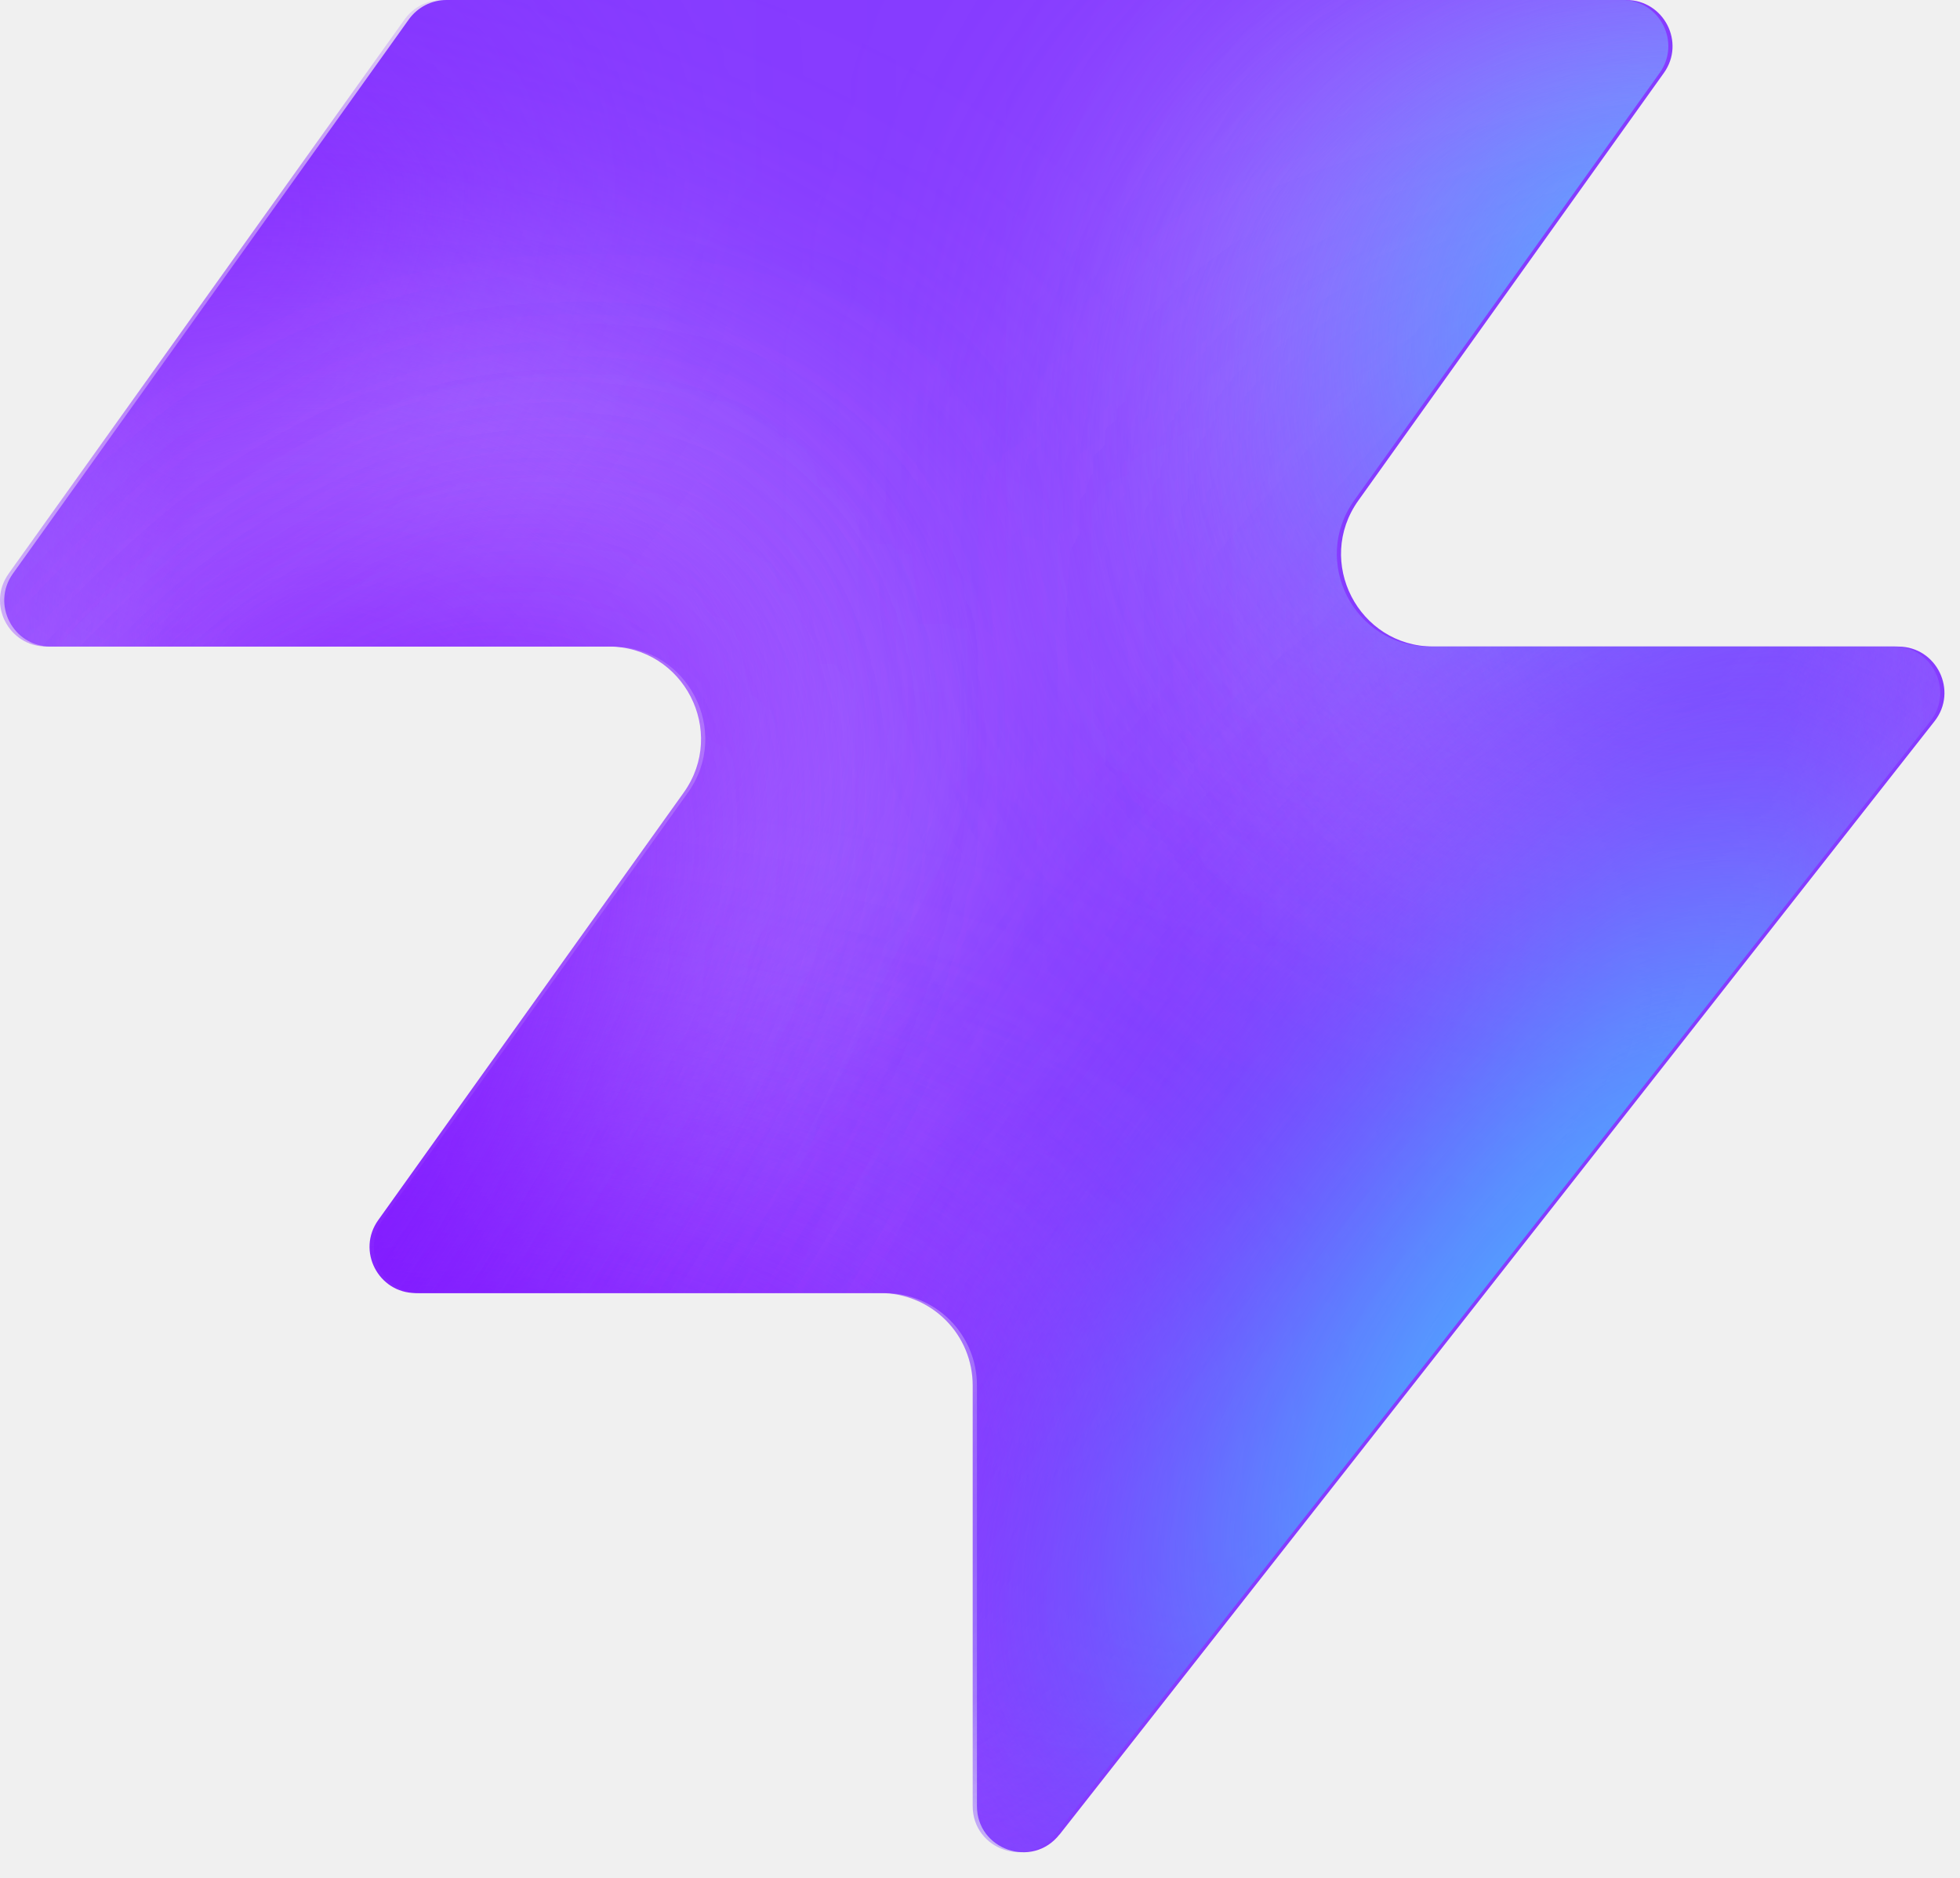
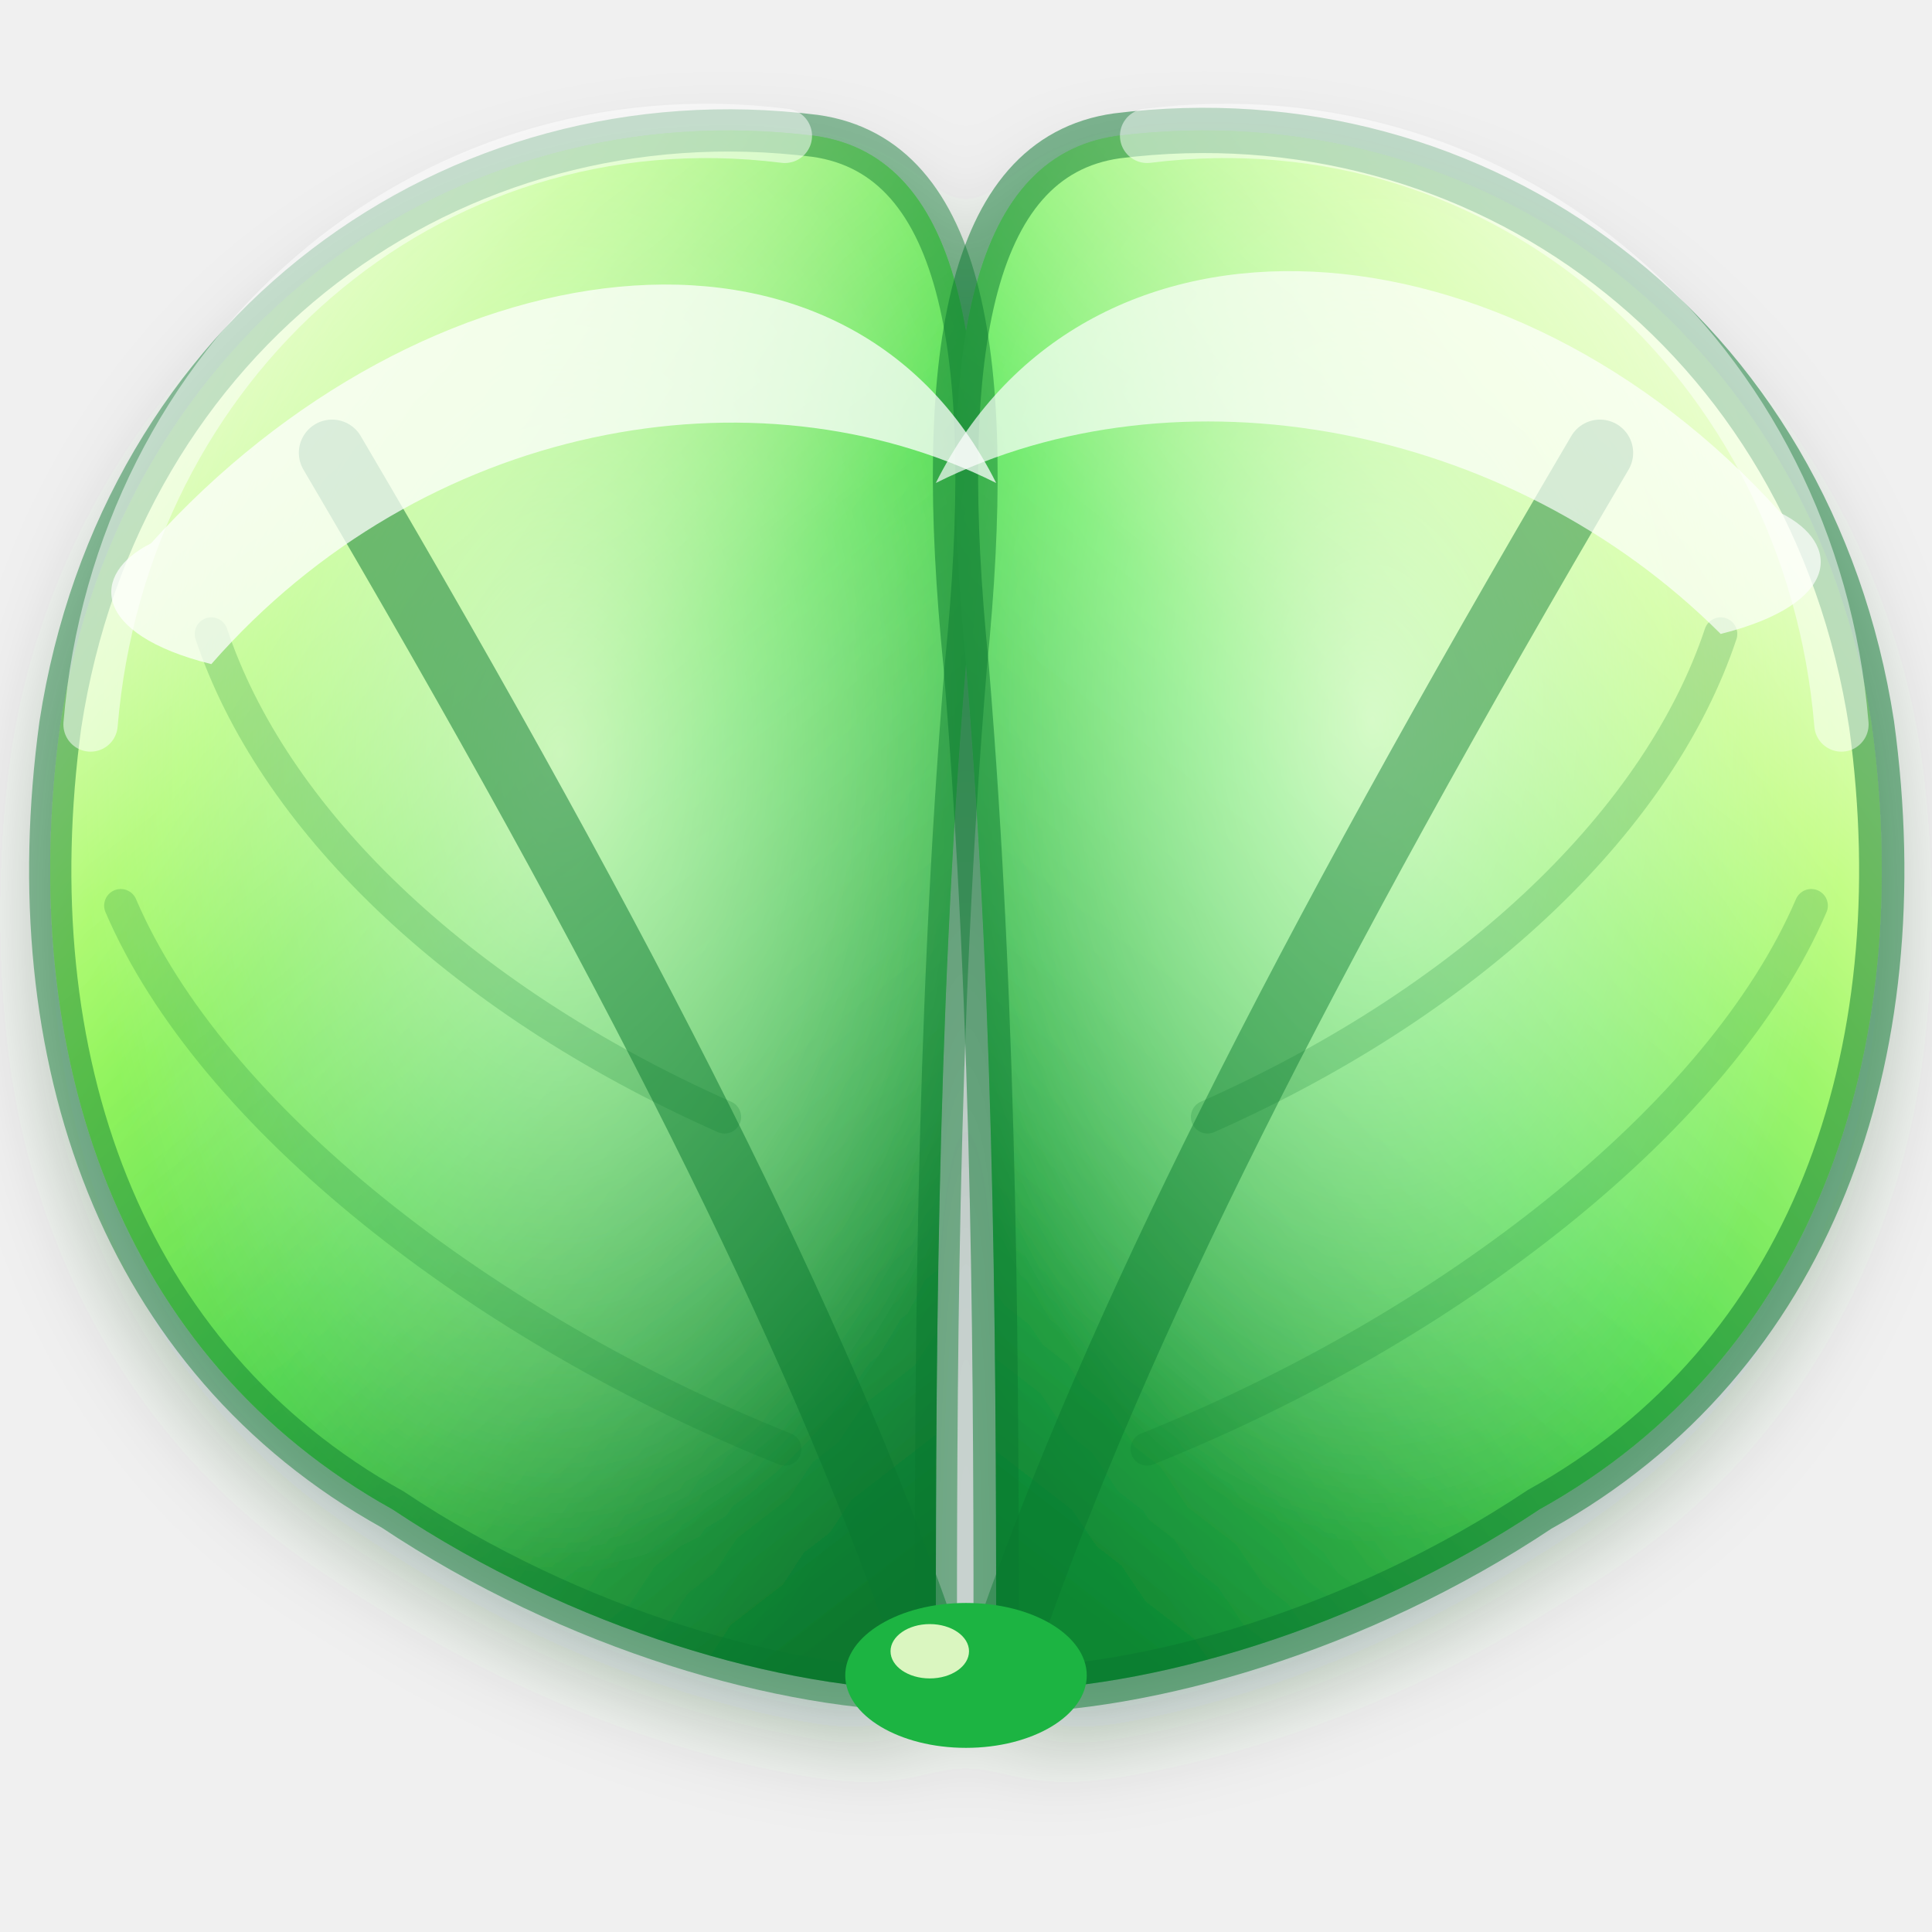
- <svg xmlns="http://www.w3.org/2000/svg" width="48" height="46" fill="none" viewBox="0 0 48 46">
-   <path fill="#863bff" d="M25.946 44.938c-.664.845-2.021.375-2.021-.698V33.937a2.26 2.26 0 0 0-2.262-2.262H10.287c-.92 0-1.456-1.04-.92-1.788l7.48-10.471c1.07-1.497 0-3.578-1.842-3.578H1.237c-.92 0-1.456-1.04-.92-1.788L10.013.474c.214-.297.556-.474.92-.474h28.894c.92 0 1.456 1.04.92 1.788l-7.48 10.471c-1.07 1.498 0 3.579 1.842 3.579h11.377c.943 0 1.473 1.088.89 1.83L25.947 44.94z" style="fill:#863bff;fill:color(display-p3 .525 .23 1);fill-opacity:1" />
-   <mask id="a" width="48" height="46" x="0" y="0" maskUnits="userSpaceOnUse" style="mask-type:alpha">
-     <path fill="#000" d="M25.842 44.938c-.664.844-2.021.375-2.021-.698V33.937a2.26 2.26 0 0 0-2.262-2.262H10.183c-.92 0-1.456-1.04-.92-1.788l7.48-10.471c1.07-1.498 0-3.579-1.842-3.579H1.133c-.92 0-1.456-1.04-.92-1.787L9.91.473c.214-.297.556-.474.92-.474h28.894c.92 0 1.456 1.04.92 1.788l-7.48 10.471c-1.07 1.498 0 3.578 1.842 3.578h11.377c.943 0 1.473 1.088.89 1.832L25.843 44.94z" style="fill:#000;fill-opacity:1" />
-   </mask>
-   <g mask="url(#a)">
-     <g filter="url(#b)">
-       <ellipse cx="5.508" cy="14.704" fill="#ede6ff" rx="5.508" ry="14.704" style="fill:#ede6ff;fill:color(display-p3 .927 .903 1);fill-opacity:1" transform="matrix(.00324 1 1 -.00324 -4.47 31.516)" />
-     </g>
-     <g filter="url(#c)">
-       <ellipse cx="10.399" cy="29.851" fill="#ede6ff" rx="10.399" ry="29.851" style="fill:#ede6ff;fill:color(display-p3 .927 .903 1);fill-opacity:1" transform="matrix(.00324 1 1 -.00324 -39.328 7.883)" />
-     </g>
-     <g filter="url(#d)">
-       <ellipse cx="5.508" cy="30.487" fill="#7e14ff" rx="5.508" ry="30.487" style="fill:#7e14ff;fill:color(display-p3 .492 .077 1);fill-opacity:1" transform="rotate(89.814 -25.913 -14.639)scale(1 -1)" />
-     </g>
-     <g filter="url(#e)">
-       <ellipse cx="5.508" cy="30.599" fill="#7e14ff" rx="5.508" ry="30.599" style="fill:#7e14ff;fill:color(display-p3 .492 .077 1);fill-opacity:1" transform="rotate(89.814 -32.644 -3.334)scale(1 -1)" />
-     </g>
-     <g filter="url(#f)">
-       <ellipse cx="5.508" cy="30.599" fill="#7e14ff" rx="5.508" ry="30.599" style="fill:#7e14ff;fill:color(display-p3 .492 .077 1);fill-opacity:1" transform="matrix(.00324 1 1 -.00324 -34.34 30.47)" />
-     </g>
-     <g filter="url(#g)">
-       <ellipse cx="14.072" cy="22.078" fill="#ede6ff" rx="14.072" ry="22.078" style="fill:#ede6ff;fill:color(display-p3 .927 .903 1);fill-opacity:1" transform="rotate(93.35 24.506 48.493)scale(-1 1)" />
-     </g>
-     <g filter="url(#h)">
-       <ellipse cx="3.47" cy="21.501" fill="#7e14ff" rx="3.47" ry="21.501" style="fill:#7e14ff;fill:color(display-p3 .492 .077 1);fill-opacity:1" transform="rotate(89.009 28.708 47.59)scale(-1 1)" />
-     </g>
-     <g filter="url(#i)">
-       <ellipse cx="3.47" cy="21.501" fill="#7e14ff" rx="3.47" ry="21.501" style="fill:#7e14ff;fill:color(display-p3 .492 .077 1);fill-opacity:1" transform="rotate(89.009 28.708 47.59)scale(-1 1)" />
-     </g>
-     <g filter="url(#j)">
-       <ellipse cx=".387" cy="8.972" fill="#7e14ff" rx="4.407" ry="29.108" style="fill:#7e14ff;fill:color(display-p3 .492 .077 1);fill-opacity:1" transform="rotate(39.51 .387 8.972)" />
-     </g>
-     <g filter="url(#k)">
-       <ellipse cx="47.523" cy="-6.092" fill="#7e14ff" rx="4.407" ry="29.108" style="fill:#7e14ff;fill:color(display-p3 .492 .077 1);fill-opacity:1" transform="rotate(37.892 47.523 -6.092)" />
-     </g>
-     <g filter="url(#l)">
-       <ellipse cx="41.412" cy="6.333" fill="#47bfff" rx="5.971" ry="9.665" style="fill:#47bfff;fill:color(display-p3 .28 .748 1);fill-opacity:1" transform="rotate(37.892 41.412 6.333)" />
-     </g>
-     <g filter="url(#m)">
-       <ellipse cx="-1.879" cy="38.332" fill="#7e14ff" rx="4.407" ry="29.108" style="fill:#7e14ff;fill:color(display-p3 .492 .077 1);fill-opacity:1" transform="rotate(37.892 -1.88 38.332)" />
-     </g>
-     <g filter="url(#n)">
-       <ellipse cx="-1.879" cy="38.332" fill="#7e14ff" rx="4.407" ry="29.108" style="fill:#7e14ff;fill:color(display-p3 .492 .077 1);fill-opacity:1" transform="rotate(37.892 -1.88 38.332)" />
-     </g>
-     <g filter="url(#o)">
-       <ellipse cx="35.651" cy="29.907" fill="#7e14ff" rx="4.407" ry="29.108" style="fill:#7e14ff;fill:color(display-p3 .492 .077 1);fill-opacity:1" transform="rotate(37.892 35.651 29.907)" />
-     </g>
-     <g filter="url(#p)">
-       <ellipse cx="38.418" cy="32.4" fill="#47bfff" rx="5.971" ry="15.297" style="fill:#47bfff;fill:color(display-p3 .28 .748 1);fill-opacity:1" transform="rotate(37.892 38.418 32.4)" />
-     </g>
+ <svg xmlns="http://www.w3.org/2000/svg" viewBox="0 0 64 64" width="64" height="64" role="img" aria-label="Oasis">
+   <defs>
+     <linearGradient id="gL" x1="5%" y1="10%" x2="80%" y2="95%">
+       <stop offset="0%" stop-color="#ECFFB4" />
+       <stop offset="26%" stop-color="#98F94C" />
+       <stop offset="58%" stop-color="#3FDC3A" />
+       <stop offset="100%" stop-color="#0B9436" />
+     </linearGradient>
+     <linearGradient id="gR" x1="95%" y1="8%" x2="20%" y2="95%">
+       <stop offset="0%" stop-color="#F5FFCC" />
+       <stop offset="26%" stop-color="#AEFC5C" />
+       <stop offset="58%" stop-color="#48E642" />
+       <stop offset="100%" stop-color="#0EA23A" />
+     </linearGradient>
+     <linearGradient id="shL" x1="30%" y1="0%" x2="75%" y2="100%">
+       <stop offset="0%" stop-color="#FFFFFF" stop-opacity="0.55" />
+       <stop offset="42%" stop-color="#FFFFFF" stop-opacity="0.12" />
+       <stop offset="100%" stop-color="#05401C" stop-opacity="0.32" />
+     </linearGradient>
+     <linearGradient id="shR" x1="70%" y1="0%" x2="25%" y2="100%">
+       <stop offset="0%" stop-color="#FFFFFF" stop-opacity="0.58" />
+       <stop offset="42%" stop-color="#FFFFFF" stop-opacity="0.14" />
+       <stop offset="100%" stop-color="#05401C" stop-opacity="0.28" />
+     </linearGradient>
+     <radialGradient id="glL" cx="55%" cy="40%" r="52%">
+       <stop offset="0%" stop-color="#FFFFF2" stop-opacity="0.65" />
+       <stop offset="100%" stop-color="#FFFFFF" stop-opacity="0" />
+     </radialGradient>
+     <radialGradient id="glR" cx="45%" cy="38%" r="52%">
+       <stop offset="0%" stop-color="#FFFFF6" stop-opacity="0.68" />
+       <stop offset="100%" stop-color="#FFFFFF" stop-opacity="0" />
+     </radialGradient>
+     <filter id="ds" x="-20%" y="-20%" width="140%" height="140%">
+       <feDropShadow dx="0" dy="1.5" stdDeviation="1.6" flood-color="#0A3D18" flood-opacity="0.32" />
+     </filter>
+     <path id="L" d="M31 56          C26 56 19 54 13 50          C4 45 0.5 35 2 24          C4 11 15 3 27 4.5          C32 5.2 33 12 32 22          C31 34 31 46 31 56Z" />
+     <path id="R" d="M33 56          C38 56 45 54 51 50          C60 45 63.5 35 62 24          C60 11 49 3 37 4.5          C32 5.2 31 12 32 22          C33 34 33 46 33 56Z" />
+   </defs>
+   <g filter="url(#ds)">
+     <use href="#L" fill="url(#gL)" />
+     <use href="#L" fill="url(#shL)" />
+     <use href="#L" fill="url(#glL)" />
+     <use href="#R" fill="url(#gR)" />
+     <use href="#R" fill="url(#shR)" />
+     <use href="#R" fill="url(#glR)" />
  </g>
-   <defs>
-     <filter id="b" width="60.045" height="41.654" x="-19.77" y="16.149" color-interpolation-filters="sRGB" filterUnits="userSpaceOnUse">
-       <feFlood flood-opacity="0" result="BackgroundImageFix" />
-       <feBlend in="SourceGraphic" in2="BackgroundImageFix" result="shape" />
-       <feGaussianBlur result="effect1_foregroundBlur_2002_17158" stdDeviation="7.659" />
-     </filter>
-     <filter id="c" width="90.34" height="51.437" x="-54.613" y="-7.533" color-interpolation-filters="sRGB" filterUnits="userSpaceOnUse">
-       <feFlood flood-opacity="0" result="BackgroundImageFix" />
-       <feBlend in="SourceGraphic" in2="BackgroundImageFix" result="shape" />
-       <feGaussianBlur result="effect1_foregroundBlur_2002_17158" stdDeviation="7.659" />
-     </filter>
-     <filter id="d" width="79.355" height="29.4" x="-49.64" y="2.03" color-interpolation-filters="sRGB" filterUnits="userSpaceOnUse">
-       <feFlood flood-opacity="0" result="BackgroundImageFix" />
-       <feBlend in="SourceGraphic" in2="BackgroundImageFix" result="shape" />
-       <feGaussianBlur result="effect1_foregroundBlur_2002_17158" stdDeviation="4.596" />
-     </filter>
-     <filter id="e" width="79.579" height="29.4" x="-45.045" y="20.029" color-interpolation-filters="sRGB" filterUnits="userSpaceOnUse">
-       <feFlood flood-opacity="0" result="BackgroundImageFix" />
-       <feBlend in="SourceGraphic" in2="BackgroundImageFix" result="shape" />
-       <feGaussianBlur result="effect1_foregroundBlur_2002_17158" stdDeviation="4.596" />
-     </filter>
-     <filter id="f" width="79.579" height="29.4" x="-43.513" y="21.178" color-interpolation-filters="sRGB" filterUnits="userSpaceOnUse">
-       <feFlood flood-opacity="0" result="BackgroundImageFix" />
-       <feBlend in="SourceGraphic" in2="BackgroundImageFix" result="shape" />
-       <feGaussianBlur result="effect1_foregroundBlur_2002_17158" stdDeviation="4.596" />
-     </filter>
-     <filter id="g" width="74.749" height="58.852" x="15.756" y="-17.901" color-interpolation-filters="sRGB" filterUnits="userSpaceOnUse">
-       <feFlood flood-opacity="0" result="BackgroundImageFix" />
-       <feBlend in="SourceGraphic" in2="BackgroundImageFix" result="shape" />
-       <feGaussianBlur result="effect1_foregroundBlur_2002_17158" stdDeviation="7.659" />
-     </filter>
-     <filter id="h" width="61.377" height="25.362" x="23.548" y="2.284" color-interpolation-filters="sRGB" filterUnits="userSpaceOnUse">
-       <feFlood flood-opacity="0" result="BackgroundImageFix" />
-       <feBlend in="SourceGraphic" in2="BackgroundImageFix" result="shape" />
-       <feGaussianBlur result="effect1_foregroundBlur_2002_17158" stdDeviation="4.596" />
-     </filter>
-     <filter id="i" width="61.377" height="25.362" x="23.548" y="2.284" color-interpolation-filters="sRGB" filterUnits="userSpaceOnUse">
-       <feFlood flood-opacity="0" result="BackgroundImageFix" />
-       <feBlend in="SourceGraphic" in2="BackgroundImageFix" result="shape" />
-       <feGaussianBlur result="effect1_foregroundBlur_2002_17158" stdDeviation="4.596" />
-     </filter>
-     <filter id="j" width="56.045" height="63.649" x="-27.636" y="-22.853" color-interpolation-filters="sRGB" filterUnits="userSpaceOnUse">
-       <feFlood flood-opacity="0" result="BackgroundImageFix" />
-       <feBlend in="SourceGraphic" in2="BackgroundImageFix" result="shape" />
-       <feGaussianBlur result="effect1_foregroundBlur_2002_17158" stdDeviation="4.596" />
-     </filter>
-     <filter id="k" width="54.814" height="64.646" x="20.116" y="-38.415" color-interpolation-filters="sRGB" filterUnits="userSpaceOnUse">
-       <feFlood flood-opacity="0" result="BackgroundImageFix" />
-       <feBlend in="SourceGraphic" in2="BackgroundImageFix" result="shape" />
-       <feGaussianBlur result="effect1_foregroundBlur_2002_17158" stdDeviation="4.596" />
-     </filter>
-     <filter id="l" width="33.541" height="35.313" x="24.641" y="-11.323" color-interpolation-filters="sRGB" filterUnits="userSpaceOnUse">
-       <feFlood flood-opacity="0" result="BackgroundImageFix" />
-       <feBlend in="SourceGraphic" in2="BackgroundImageFix" result="shape" />
-       <feGaussianBlur result="effect1_foregroundBlur_2002_17158" stdDeviation="4.596" />
-     </filter>
-     <filter id="m" width="54.814" height="64.646" x="-29.286" y="6.009" color-interpolation-filters="sRGB" filterUnits="userSpaceOnUse">
-       <feFlood flood-opacity="0" result="BackgroundImageFix" />
-       <feBlend in="SourceGraphic" in2="BackgroundImageFix" result="shape" />
-       <feGaussianBlur result="effect1_foregroundBlur_2002_17158" stdDeviation="4.596" />
-     </filter>
-     <filter id="n" width="54.814" height="64.646" x="-29.286" y="6.009" color-interpolation-filters="sRGB" filterUnits="userSpaceOnUse">
-       <feFlood flood-opacity="0" result="BackgroundImageFix" />
-       <feBlend in="SourceGraphic" in2="BackgroundImageFix" result="shape" />
-       <feGaussianBlur result="effect1_foregroundBlur_2002_17158" stdDeviation="4.596" />
-     </filter>
-     <filter id="o" width="54.814" height="64.646" x="8.244" y="-2.416" color-interpolation-filters="sRGB" filterUnits="userSpaceOnUse">
-       <feFlood flood-opacity="0" result="BackgroundImageFix" />
-       <feBlend in="SourceGraphic" in2="BackgroundImageFix" result="shape" />
-       <feGaussianBlur result="effect1_foregroundBlur_2002_17158" stdDeviation="4.596" />
-     </filter>
-     <filter id="p" width="39.409" height="43.623" x="18.713" y="10.588" color-interpolation-filters="sRGB" filterUnits="userSpaceOnUse">
-       <feFlood flood-opacity="0" result="BackgroundImageFix" />
-       <feBlend in="SourceGraphic" in2="BackgroundImageFix" result="shape" />
-       <feGaussianBlur result="effect1_foregroundBlur_2002_17158" stdDeviation="4.596" />
-     </filter>
-   </defs>
+   <use href="#L" fill="none" stroke="#0A7830" stroke-opacity="0.45" stroke-width="1.4" />
+   <use href="#R" fill="none" stroke="#0A7830" stroke-opacity="0.5" stroke-width="1.5" />
+   <path d="M30.5 54C27 44 21 32 11 15" fill="none" stroke="#0A7830" stroke-opacity="0.5" stroke-width="2.2" stroke-linecap="round" />
+   <path d="M33.5 54C37 44 43 32 53 15" fill="none" stroke="#0A7830" stroke-opacity="0.45" stroke-width="2.2" stroke-linecap="round" />
+   <g fill="none" stroke="#0A7830" stroke-opacity="0.2" stroke-width="1.1" stroke-linecap="round">
+     <path d="M26 48C16 44 7 37 4 30" />
+     <path d="M24 37C15 33 9 27 7 21" />
+     <path d="M38 48C48 44 57 37 60 30" />
+     <path d="M40 37C49 33 55 27 57 21" />
+   </g>
+   <path d="M5 18C14 8 28 6 33 16C25 12 14 14 7 22C3 21 3 19 5 18Z" fill="#FFFFFF" fill-opacity="0.74" />
+   <path d="M59 17C50 7 36 6 31 16C39 12 50 14 57 21C61 20 61 18 59 17Z" fill="#FFFFFF" fill-opacity="0.68" />
+   <path d="M3 24C4 12 14 3 26 4.5" fill="none" stroke="#FFFFFF" stroke-opacity="0.52" stroke-width="1.8" stroke-linecap="round" />
+   <path d="M61 24C60 12 50 3 38 4.5" fill="none" stroke="#FFFFFF" stroke-opacity="0.5" stroke-width="1.8" stroke-linecap="round" />
+   <ellipse cx="32" cy="55.5" rx="4" ry="2.4" fill="#1CB442" />
+   <ellipse cx="30.8" cy="54.7" rx="1.3" ry="0.9" fill="#F4FFD0" opacity="0.88" />
</svg>
